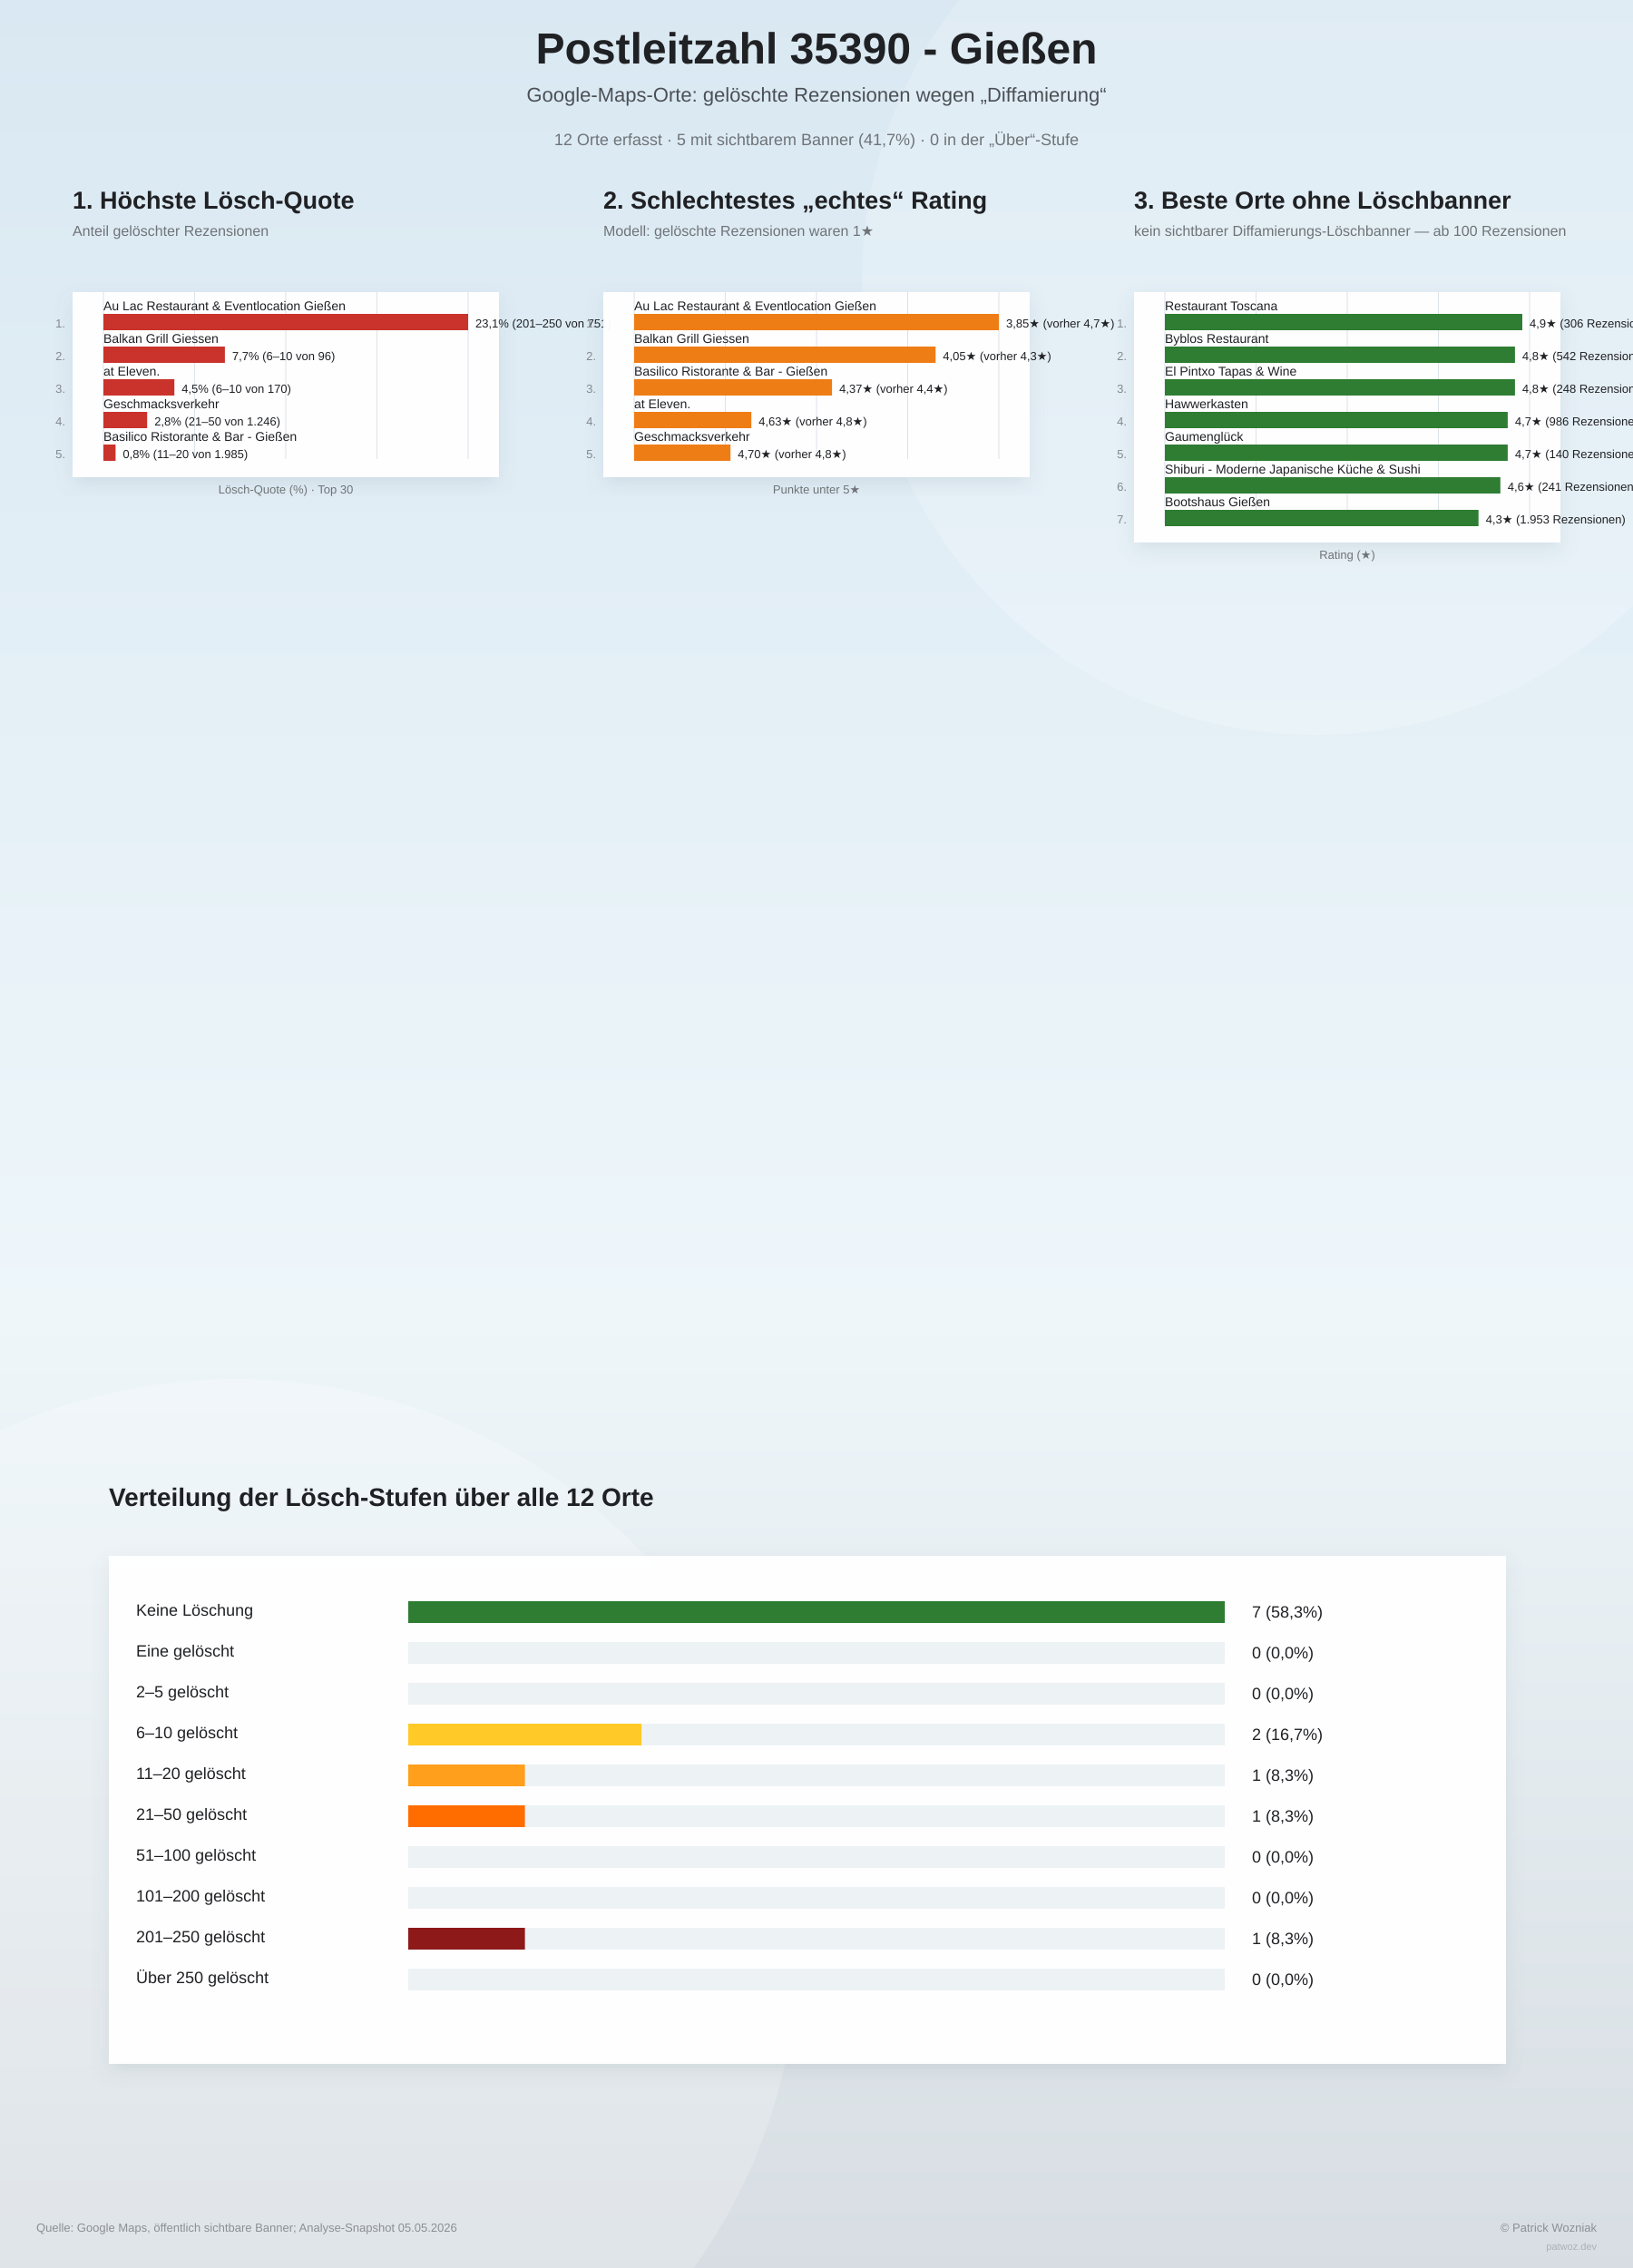
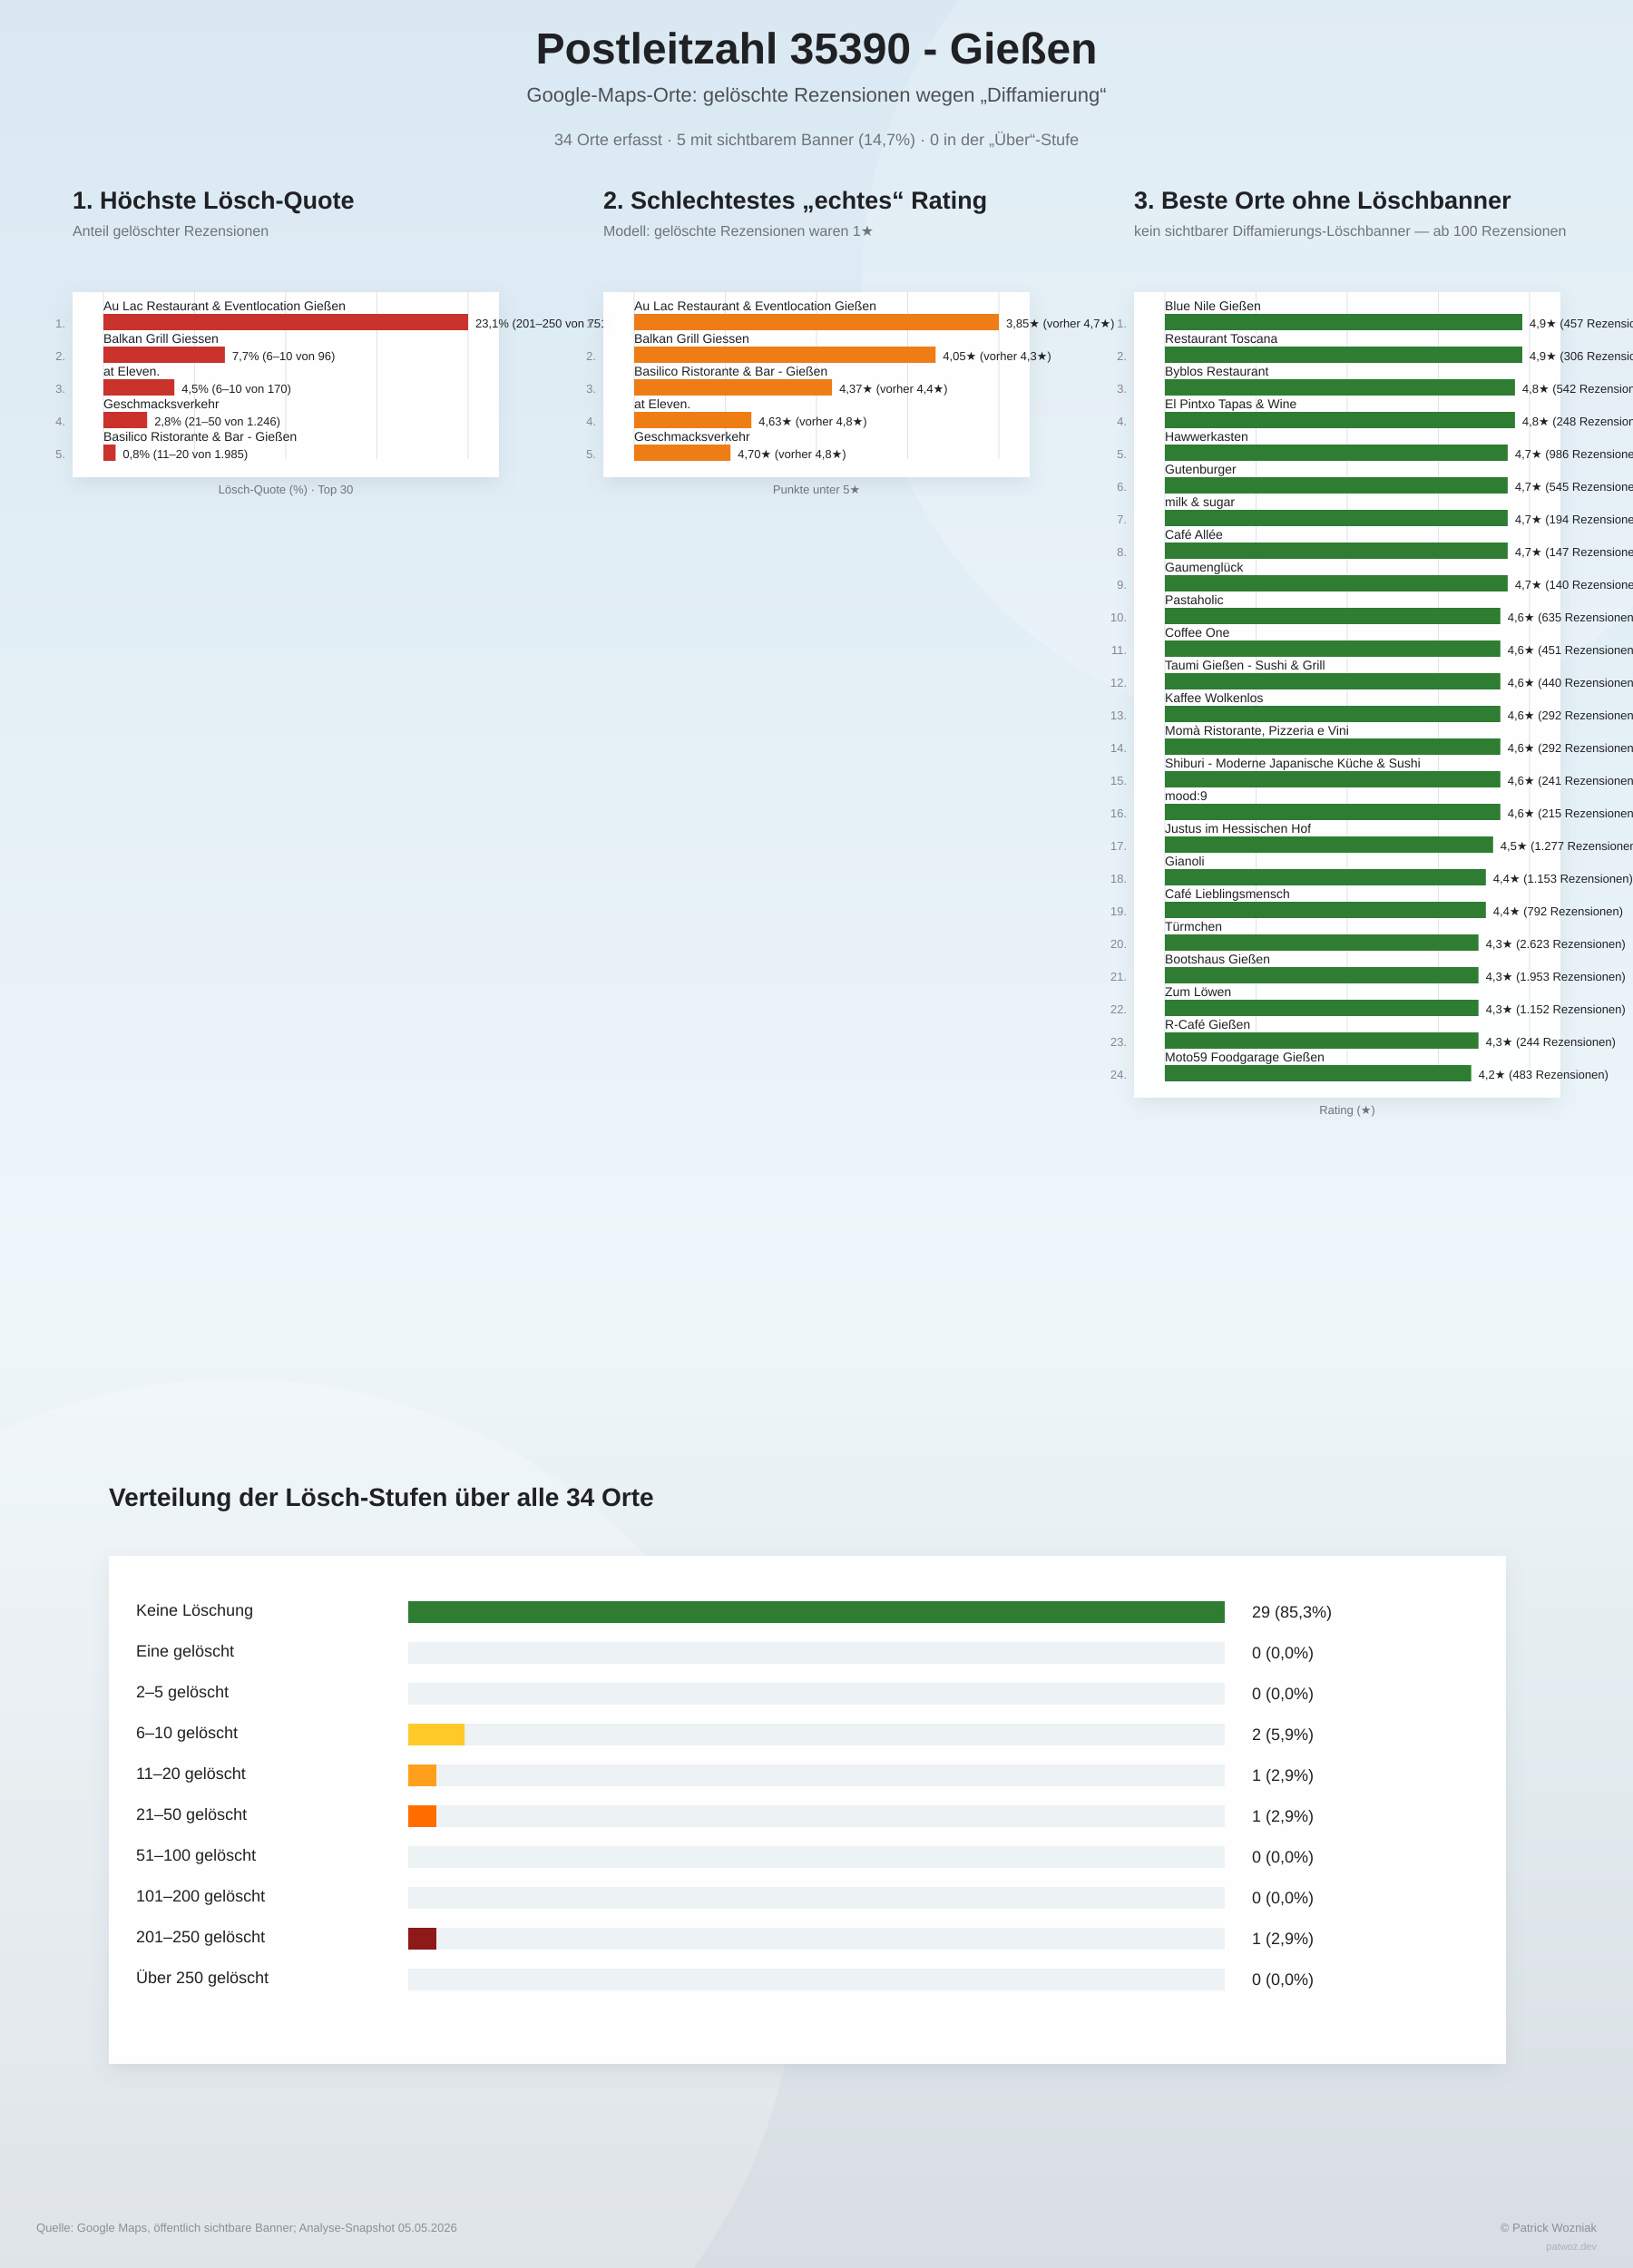
<svg xmlns="http://www.w3.org/2000/svg" width="1800" height="2500" viewBox="0 0 1800 2500">
  <defs>
    <linearGradient id="bg" x1="0" y1="0" x2="0" y2="1">
      <stop offset="0%" stop-color="#d9e8f2" />
      <stop offset="58%" stop-color="#eef6fa" />
      <stop offset="100%" stop-color="#d7dde2" />
    </linearGradient>
    <filter id="softShadow" x="-10%" y="-10%" width="120%" height="120%">
      <feDropShadow dx="0" dy="8" stdDeviation="10" flood-color="#6d7f8a" flood-opacity="0.16" />
    </filter>
  </defs>
  <rect width="100%" height="100%" fill="url(#bg)" />
  <circle cx="1450" cy="310" r="500" fill="#ffffff" opacity="0.18" />
  <circle cx="260" cy="2140" r="620" fill="#ffffff" opacity="0.20" />
  <text x="900" y="70" text-anchor="middle" font-family="Arial, sans-serif" font-size="48" font-weight="800" fill="#202124">Postleitzahl 35390 - Gießen</text>
  <text x="900" y="112" text-anchor="middle" font-family="Arial, sans-serif" font-size="22" fill="#4b5055">Google-Maps-Orte: gelöschte Rezensionen wegen „Diffamierung“</text>
-   <text x="900" y="160" text-anchor="middle" font-family="Arial, sans-serif" font-size="18" fill="#6f7377">12 Orte erfasst · 5 mit sichtbarem Banner (41,7%) · 0 in der „Über“-Stufe</text>
+   <text x="900" y="160" text-anchor="middle" font-family="Arial, sans-serif" font-size="18" fill="#6f7377">34 Orte erfasst · 5 mit sichtbarem Banner (14,7%) · 0 in der „Über“-Stufe</text>
  <g>
    <text x="80" y="230" font-family="Arial, sans-serif" font-size="27" font-weight="800" fill="#202124">1. Höchste Lösch-Quote</text>
    <text x="80" y="260" font-family="Arial, sans-serif" font-size="16" fill="#6f7377">Anteil gelöschter Rezensionen</text>
    <rect x="80" y="322" width="470" height="204" fill="#ffffff" opacity="0.96" filter="url(#softShadow)" />
    <line x1="114.0" y1="322" x2="114.0" y2="506.0" stroke="#dde3e8" stroke-width="1" />
    <line x1="214.5" y1="322" x2="214.5" y2="506.0" stroke="#dde3e8" stroke-width="1" />
    <line x1="315.0" y1="322" x2="315.0" y2="506.0" stroke="#dde3e8" stroke-width="1" />
    <line x1="415.5" y1="322" x2="415.5" y2="506.0" stroke="#dde3e8" stroke-width="1" />
    <line x1="516.0" y1="322" x2="516.0" y2="506.0" stroke="#dde3e8" stroke-width="1" />
    <text x="72" y="361.0" text-anchor="end" font-family="Arial, sans-serif" font-size="13" fill="#83888d">1.</text>
    <text x="114" y="342.0" font-family="Arial, sans-serif" font-size="14" fill="#202124">Au Lac Restaurant &amp; Eventlocation Gießen</text>
    <rect x="114" y="346.0" width="402.0" height="18" fill="#c9332c" />
    <text x="524.0" y="361.0" font-family="Arial, sans-serif" font-size="13" fill="#202124">23,1%  (201–250 von 751)</text>
    <text x="72" y="397.0" text-anchor="end" font-family="Arial, sans-serif" font-size="13" fill="#83888d">2.</text>
    <text x="114" y="378.0" font-family="Arial, sans-serif" font-size="14" fill="#202124">Balkan Grill Giessen</text>
    <rect x="114" y="382.0" width="133.9" height="18" fill="#c9332c" />
    <text x="255.9" y="397.0" font-family="Arial, sans-serif" font-size="13" fill="#202124">7,7%  (6–10 von 96)</text>
    <text x="72" y="433.0" text-anchor="end" font-family="Arial, sans-serif" font-size="13" fill="#83888d">3.</text>
    <text x="114" y="414.0" font-family="Arial, sans-serif" font-size="14" fill="#202124">at Eleven.</text>
    <rect x="114" y="418.0" width="78.2" height="18" fill="#c9332c" />
    <text x="200.2" y="433.0" font-family="Arial, sans-serif" font-size="13" fill="#202124">4,5%  (6–10 von 170)</text>
    <text x="72" y="469.0" text-anchor="end" font-family="Arial, sans-serif" font-size="13" fill="#83888d">4.</text>
    <text x="114" y="450.0" font-family="Arial, sans-serif" font-size="14" fill="#202124">Geschmacksverkehr</text>
    <rect x="114" y="454.0" width="48.2" height="18" fill="#c9332c" />
    <text x="170.2" y="469.0" font-family="Arial, sans-serif" font-size="13" fill="#202124">2,8%  (21–50 von 1.246)</text>
    <text x="72" y="505.0" text-anchor="end" font-family="Arial, sans-serif" font-size="13" fill="#83888d">5.</text>
    <text x="114" y="486.0" font-family="Arial, sans-serif" font-size="14" fill="#202124">Basilico Ristorante &amp; Bar - Gießen</text>
    <rect x="114" y="490.0" width="13.4" height="18" fill="#c9332c" />
    <text x="135.4" y="505.0" font-family="Arial, sans-serif" font-size="13" fill="#202124">0,8%  (11–20 von 1.985)</text>
    <text x="315" y="544.0" text-anchor="middle" font-family="Arial, sans-serif" font-size="13" fill="#6f7377">Lösch-Quote (%) · Top 30</text>
  </g>
  <g>
    <text x="665" y="230" font-family="Arial, sans-serif" font-size="27" font-weight="800" fill="#202124">2. Schlechtestes „echtes“ Rating</text>
    <text x="665" y="260" font-family="Arial, sans-serif" font-size="16" fill="#6f7377">Modell: gelöschte Rezensionen waren 1★</text>
    <rect x="665" y="322" width="470" height="204" fill="#ffffff" opacity="0.96" filter="url(#softShadow)" />
    <line x1="699.0" y1="322" x2="699.0" y2="506.0" stroke="#dde3e8" stroke-width="1" />
    <line x1="799.5" y1="322" x2="799.5" y2="506.0" stroke="#dde3e8" stroke-width="1" />
    <line x1="900.0" y1="322" x2="900.0" y2="506.0" stroke="#dde3e8" stroke-width="1" />
    <line x1="1000.5" y1="322" x2="1000.5" y2="506.0" stroke="#dde3e8" stroke-width="1" />
    <line x1="1101.0" y1="322" x2="1101.0" y2="506.0" stroke="#dde3e8" stroke-width="1" />
    <text x="657" y="361.0" text-anchor="end" font-family="Arial, sans-serif" font-size="13" fill="#83888d">1.</text>
    <text x="699" y="342.0" font-family="Arial, sans-serif" font-size="14" fill="#202124">Au Lac Restaurant &amp; Eventlocation Gießen</text>
    <rect x="699" y="346.0" width="402.0" height="18" fill="#ef7d16" />
    <text x="1109.0" y="361.0" font-family="Arial, sans-serif" font-size="13" fill="#202124">3,85★  (vorher 4,7★)</text>
    <text x="657" y="397.0" text-anchor="end" font-family="Arial, sans-serif" font-size="13" fill="#83888d">2.</text>
    <text x="699" y="378.0" font-family="Arial, sans-serif" font-size="14" fill="#202124">Balkan Grill Giessen</text>
    <rect x="699" y="382.0" width="332.3" height="18" fill="#ef7d16" />
    <text x="1039.3" y="397.0" font-family="Arial, sans-serif" font-size="13" fill="#202124">4,05★  (vorher 4,3★)</text>
    <text x="657" y="433.0" text-anchor="end" font-family="Arial, sans-serif" font-size="13" fill="#83888d">3.</text>
    <text x="699" y="414.0" font-family="Arial, sans-serif" font-size="14" fill="#202124">Basilico Ristorante &amp; Bar - Gießen</text>
    <rect x="699" y="418.0" width="218.1" height="18" fill="#ef7d16" />
    <text x="925.1" y="433.0" font-family="Arial, sans-serif" font-size="13" fill="#202124">4,37★  (vorher 4,4★)</text>
    <text x="657" y="469.0" text-anchor="end" font-family="Arial, sans-serif" font-size="13" fill="#83888d">4.</text>
    <text x="699" y="450.0" font-family="Arial, sans-serif" font-size="14" fill="#202124">at Eleven.</text>
    <rect x="699" y="454.0" width="129.2" height="18" fill="#ef7d16" />
    <text x="836.2" y="469.0" font-family="Arial, sans-serif" font-size="13" fill="#202124">4,63★  (vorher 4,8★)</text>
    <text x="657" y="505.0" text-anchor="end" font-family="Arial, sans-serif" font-size="13" fill="#83888d">5.</text>
    <text x="699" y="486.0" font-family="Arial, sans-serif" font-size="14" fill="#202124">Geschmacksverkehr</text>
    <rect x="699" y="490.0" width="106.2" height="18" fill="#ef7d16" />
    <text x="813.2" y="505.0" font-family="Arial, sans-serif" font-size="13" fill="#202124">4,70★  (vorher 4,8★)</text>
    <text x="900" y="544.0" text-anchor="middle" font-family="Arial, sans-serif" font-size="13" fill="#6f7377">Punkte unter 5★</text>
  </g>
  <g>
    <text x="1250" y="230" font-family="Arial, sans-serif" font-size="27" font-weight="800" fill="#202124">3. Beste Orte ohne Löschbanner</text>
    <text x="1250" y="260" font-family="Arial, sans-serif" font-size="16" fill="#6f7377">kein sichtbarer Diffamierungs-Löschbanner — ab 100 Rezensionen</text>
-     <rect x="1250" y="322" width="470" height="276" fill="#ffffff" opacity="0.96" filter="url(#softShadow)" />
-     <line x1="1284.0" y1="322" x2="1284.0" y2="578.0" stroke="#dde3e8" stroke-width="1" />
-     <line x1="1384.5" y1="322" x2="1384.5" y2="578.0" stroke="#dde3e8" stroke-width="1" />
-     <line x1="1485.0" y1="322" x2="1485.0" y2="578.0" stroke="#dde3e8" stroke-width="1" />
-     <line x1="1585.5" y1="322" x2="1585.5" y2="578.0" stroke="#dde3e8" stroke-width="1" />
-     <line x1="1686.0" y1="322" x2="1686.0" y2="578.0" stroke="#dde3e8" stroke-width="1" />
+     <rect x="1250" y="322" width="470" height="888" fill="#ffffff" opacity="0.96" filter="url(#softShadow)" />
+     <line x1="1284.0" y1="322" x2="1284.0" y2="1190.0" stroke="#dde3e8" stroke-width="1" />
+     <line x1="1384.5" y1="322" x2="1384.5" y2="1190.0" stroke="#dde3e8" stroke-width="1" />
+     <line x1="1485.0" y1="322" x2="1485.0" y2="1190.0" stroke="#dde3e8" stroke-width="1" />
+     <line x1="1585.5" y1="322" x2="1585.5" y2="1190.0" stroke="#dde3e8" stroke-width="1" />
+     <line x1="1686.0" y1="322" x2="1686.0" y2="1190.0" stroke="#dde3e8" stroke-width="1" />
    <text x="1242" y="361.0" text-anchor="end" font-family="Arial, sans-serif" font-size="13" fill="#83888d">1.</text>
-     <text x="1284" y="342.0" font-family="Arial, sans-serif" font-size="14" fill="#202124">Restaurant Toscana</text>
+     <text x="1284" y="342.0" font-family="Arial, sans-serif" font-size="14" fill="#202124">Blue Nile Gießen</text>
    <rect x="1284" y="346.0" width="394.0" height="18" fill="#2e7d32" />
-     <text x="1686.0" y="361.0" font-family="Arial, sans-serif" font-size="13" fill="#202124">4,9★  (306 Rezensionen)</text>
+     <text x="1686.0" y="361.0" font-family="Arial, sans-serif" font-size="13" fill="#202124">4,9★  (457 Rezensionen)</text>
    <text x="1242" y="397.0" text-anchor="end" font-family="Arial, sans-serif" font-size="13" fill="#83888d">2.</text>
-     <text x="1284" y="378.0" font-family="Arial, sans-serif" font-size="14" fill="#202124">Byblos Restaurant</text>
-     <rect x="1284" y="382.0" width="385.9" height="18" fill="#2e7d32" />
-     <text x="1677.9" y="397.0" font-family="Arial, sans-serif" font-size="13" fill="#202124">4,8★  (542 Rezensionen)</text>
+     <text x="1284" y="378.0" font-family="Arial, sans-serif" font-size="14" fill="#202124">Restaurant Toscana</text>
+     <rect x="1284" y="382.0" width="394.0" height="18" fill="#2e7d32" />
+     <text x="1686.0" y="397.0" font-family="Arial, sans-serif" font-size="13" fill="#202124">4,9★  (306 Rezensionen)</text>
    <text x="1242" y="433.0" text-anchor="end" font-family="Arial, sans-serif" font-size="13" fill="#83888d">3.</text>
-     <text x="1284" y="414.0" font-family="Arial, sans-serif" font-size="14" fill="#202124">El Pintxo Tapas &amp; Wine</text>
+     <text x="1284" y="414.0" font-family="Arial, sans-serif" font-size="14" fill="#202124">Byblos Restaurant</text>
    <rect x="1284" y="418.0" width="385.9" height="18" fill="#2e7d32" />
-     <text x="1677.9" y="433.0" font-family="Arial, sans-serif" font-size="13" fill="#202124">4,8★  (248 Rezensionen)</text>
+     <text x="1677.9" y="433.0" font-family="Arial, sans-serif" font-size="13" fill="#202124">4,8★  (542 Rezensionen)</text>
    <text x="1242" y="469.0" text-anchor="end" font-family="Arial, sans-serif" font-size="13" fill="#83888d">4.</text>
-     <text x="1284" y="450.0" font-family="Arial, sans-serif" font-size="14" fill="#202124">Hawwerkasten</text>
-     <rect x="1284" y="454.0" width="377.9" height="18" fill="#2e7d32" />
-     <text x="1669.9" y="469.0" font-family="Arial, sans-serif" font-size="13" fill="#202124">4,7★  (986 Rezensionen)</text>
+     <text x="1284" y="450.0" font-family="Arial, sans-serif" font-size="14" fill="#202124">El Pintxo Tapas &amp; Wine</text>
+     <rect x="1284" y="454.0" width="385.9" height="18" fill="#2e7d32" />
+     <text x="1677.9" y="469.0" font-family="Arial, sans-serif" font-size="13" fill="#202124">4,8★  (248 Rezensionen)</text>
    <text x="1242" y="505.0" text-anchor="end" font-family="Arial, sans-serif" font-size="13" fill="#83888d">5.</text>
-     <text x="1284" y="486.0" font-family="Arial, sans-serif" font-size="14" fill="#202124">Gaumenglück</text>
+     <text x="1284" y="486.0" font-family="Arial, sans-serif" font-size="14" fill="#202124">Hawwerkasten</text>
    <rect x="1284" y="490.0" width="377.9" height="18" fill="#2e7d32" />
-     <text x="1669.9" y="505.0" font-family="Arial, sans-serif" font-size="13" fill="#202124">4,7★  (140 Rezensionen)</text>
+     <text x="1669.9" y="505.0" font-family="Arial, sans-serif" font-size="13" fill="#202124">4,7★  (986 Rezensionen)</text>
    <text x="1242" y="541.0" text-anchor="end" font-family="Arial, sans-serif" font-size="13" fill="#83888d">6.</text>
-     <text x="1284" y="522.0" font-family="Arial, sans-serif" font-size="14" fill="#202124">Shiburi - Moderne Japanische Küche &amp; Sushi</text>
-     <rect x="1284" y="526.0" width="369.8" height="18" fill="#2e7d32" />
-     <text x="1661.8" y="541.0" font-family="Arial, sans-serif" font-size="13" fill="#202124">4,6★  (241 Rezensionen)</text>
+     <text x="1284" y="522.0" font-family="Arial, sans-serif" font-size="14" fill="#202124">Gutenburger</text>
+     <rect x="1284" y="526.0" width="377.9" height="18" fill="#2e7d32" />
+     <text x="1669.9" y="541.0" font-family="Arial, sans-serif" font-size="13" fill="#202124">4,7★  (545 Rezensionen)</text>
    <text x="1242" y="577.0" text-anchor="end" font-family="Arial, sans-serif" font-size="13" fill="#83888d">7.</text>
-     <text x="1284" y="558.0" font-family="Arial, sans-serif" font-size="14" fill="#202124">Bootshaus Gießen</text>
-     <rect x="1284" y="562.0" width="345.7" height="18" fill="#2e7d32" />
-     <text x="1637.7" y="577.0" font-family="Arial, sans-serif" font-size="13" fill="#202124">4,3★  (1.953 Rezensionen)</text>
-     <text x="1485" y="616.0" text-anchor="middle" font-family="Arial, sans-serif" font-size="13" fill="#6f7377">Rating (★)</text>
-   </g>
-   <g>
-     <text x="120" y="1660" font-family="Arial, sans-serif" font-size="28" font-weight="800" fill="#202124">Verteilung der Lösch-Stufen über alle 12 Orte</text>
+     <text x="1284" y="558.0" font-family="Arial, sans-serif" font-size="14" fill="#202124">milk &amp; sugar</text>
+     <rect x="1284" y="562.0" width="377.9" height="18" fill="#2e7d32" />
+     <text x="1669.9" y="577.0" font-family="Arial, sans-serif" font-size="13" fill="#202124">4,7★  (194 Rezensionen)</text>
+     <text x="1242" y="613.0" text-anchor="end" font-family="Arial, sans-serif" font-size="13" fill="#83888d">8.</text>
+     <text x="1284" y="594.0" font-family="Arial, sans-serif" font-size="14" fill="#202124">Café Allée</text>
+     <rect x="1284" y="598.0" width="377.9" height="18" fill="#2e7d32" />
+     <text x="1669.9" y="613.0" font-family="Arial, sans-serif" font-size="13" fill="#202124">4,7★  (147 Rezensionen)</text>
+     <text x="1242" y="649.0" text-anchor="end" font-family="Arial, sans-serif" font-size="13" fill="#83888d">9.</text>
+     <text x="1284" y="630.0" font-family="Arial, sans-serif" font-size="14" fill="#202124">Gaumenglück</text>
+     <rect x="1284" y="634.0" width="377.9" height="18" fill="#2e7d32" />
+     <text x="1669.9" y="649.0" font-family="Arial, sans-serif" font-size="13" fill="#202124">4,7★  (140 Rezensionen)</text>
+     <text x="1242" y="685.0" text-anchor="end" font-family="Arial, sans-serif" font-size="13" fill="#83888d">10.</text>
+     <text x="1284" y="666.0" font-family="Arial, sans-serif" font-size="14" fill="#202124">Pastaholic</text>
+     <rect x="1284" y="670.0" width="369.8" height="18" fill="#2e7d32" />
+     <text x="1661.8" y="685.0" font-family="Arial, sans-serif" font-size="13" fill="#202124">4,6★  (635 Rezensionen)</text>
+     <text x="1242" y="721.0" text-anchor="end" font-family="Arial, sans-serif" font-size="13" fill="#83888d">11.</text>
+     <text x="1284" y="702.0" font-family="Arial, sans-serif" font-size="14" fill="#202124">Coffee One</text>
+     <rect x="1284" y="706.0" width="369.8" height="18" fill="#2e7d32" />
+     <text x="1661.8" y="721.0" font-family="Arial, sans-serif" font-size="13" fill="#202124">4,6★  (451 Rezensionen)</text>
+     <text x="1242" y="757.0" text-anchor="end" font-family="Arial, sans-serif" font-size="13" fill="#83888d">12.</text>
+     <text x="1284" y="738.0" font-family="Arial, sans-serif" font-size="14" fill="#202124">Taumi Gießen - Sushi &amp; Grill</text>
+     <rect x="1284" y="742.0" width="369.8" height="18" fill="#2e7d32" />
+     <text x="1661.8" y="757.0" font-family="Arial, sans-serif" font-size="13" fill="#202124">4,6★  (440 Rezensionen)</text>
+     <text x="1242" y="793.0" text-anchor="end" font-family="Arial, sans-serif" font-size="13" fill="#83888d">13.</text>
+     <text x="1284" y="774.0" font-family="Arial, sans-serif" font-size="14" fill="#202124">Kaffee Wolkenlos</text>
+     <rect x="1284" y="778.0" width="369.8" height="18" fill="#2e7d32" />
+     <text x="1661.8" y="793.0" font-family="Arial, sans-serif" font-size="13" fill="#202124">4,6★  (292 Rezensionen)</text>
+     <text x="1242" y="829.0" text-anchor="end" font-family="Arial, sans-serif" font-size="13" fill="#83888d">14.</text>
+     <text x="1284" y="810.0" font-family="Arial, sans-serif" font-size="14" fill="#202124">Momà Ristorante, Pizzeria e Vini</text>
+     <rect x="1284" y="814.0" width="369.8" height="18" fill="#2e7d32" />
+     <text x="1661.8" y="829.0" font-family="Arial, sans-serif" font-size="13" fill="#202124">4,6★  (292 Rezensionen)</text>
+     <text x="1242" y="865.0" text-anchor="end" font-family="Arial, sans-serif" font-size="13" fill="#83888d">15.</text>
+     <text x="1284" y="846.0" font-family="Arial, sans-serif" font-size="14" fill="#202124">Shiburi - Moderne Japanische Küche &amp; Sushi</text>
+     <rect x="1284" y="850.0" width="369.8" height="18" fill="#2e7d32" />
+     <text x="1661.8" y="865.0" font-family="Arial, sans-serif" font-size="13" fill="#202124">4,6★  (241 Rezensionen)</text>
+     <text x="1242" y="901.0" text-anchor="end" font-family="Arial, sans-serif" font-size="13" fill="#83888d">16.</text>
+     <text x="1284" y="882.0" font-family="Arial, sans-serif" font-size="14" fill="#202124">mood:9</text>
+     <rect x="1284" y="886.0" width="369.8" height="18" fill="#2e7d32" />
+     <text x="1661.8" y="901.0" font-family="Arial, sans-serif" font-size="13" fill="#202124">4,6★  (215 Rezensionen)</text>
+     <text x="1242" y="937.0" text-anchor="end" font-family="Arial, sans-serif" font-size="13" fill="#83888d">17.</text>
+     <text x="1284" y="918.0" font-family="Arial, sans-serif" font-size="14" fill="#202124">Justus im Hessischen Hof</text>
+     <rect x="1284" y="922.0" width="361.8" height="18" fill="#2e7d32" />
+     <text x="1653.8" y="937.0" font-family="Arial, sans-serif" font-size="13" fill="#202124">4,5★  (1.277 Rezensionen)</text>
+     <text x="1242" y="973.0" text-anchor="end" font-family="Arial, sans-serif" font-size="13" fill="#83888d">18.</text>
+     <text x="1284" y="954.0" font-family="Arial, sans-serif" font-size="14" fill="#202124">Gianoli</text>
+     <rect x="1284" y="958.0" width="353.8" height="18" fill="#2e7d32" />
+     <text x="1645.8" y="973.0" font-family="Arial, sans-serif" font-size="13" fill="#202124">4,4★  (1.153 Rezensionen)</text>
+     <text x="1242" y="1009.0" text-anchor="end" font-family="Arial, sans-serif" font-size="13" fill="#83888d">19.</text>
+     <text x="1284" y="990.0" font-family="Arial, sans-serif" font-size="14" fill="#202124">Café Lieblingsmensch</text>
+     <rect x="1284" y="994.0" width="353.8" height="18" fill="#2e7d32" />
+     <text x="1645.8" y="1009.0" font-family="Arial, sans-serif" font-size="13" fill="#202124">4,4★  (792 Rezensionen)</text>
+     <text x="1242" y="1045.0" text-anchor="end" font-family="Arial, sans-serif" font-size="13" fill="#83888d">20.</text>
+     <text x="1284" y="1026.0" font-family="Arial, sans-serif" font-size="14" fill="#202124">Türmchen</text>
+     <rect x="1284" y="1030.0" width="345.7" height="18" fill="#2e7d32" />
+     <text x="1637.7" y="1045.0" font-family="Arial, sans-serif" font-size="13" fill="#202124">4,3★  (2.623 Rezensionen)</text>
+     <text x="1242" y="1081.0" text-anchor="end" font-family="Arial, sans-serif" font-size="13" fill="#83888d">21.</text>
+     <text x="1284" y="1062.0" font-family="Arial, sans-serif" font-size="14" fill="#202124">Bootshaus Gießen</text>
+     <rect x="1284" y="1066.0" width="345.7" height="18" fill="#2e7d32" />
+     <text x="1637.7" y="1081.0" font-family="Arial, sans-serif" font-size="13" fill="#202124">4,3★  (1.953 Rezensionen)</text>
+     <text x="1242" y="1117.0" text-anchor="end" font-family="Arial, sans-serif" font-size="13" fill="#83888d">22.</text>
+     <text x="1284" y="1098.0" font-family="Arial, sans-serif" font-size="14" fill="#202124">Zum Löwen</text>
+     <rect x="1284" y="1102.0" width="345.7" height="18" fill="#2e7d32" />
+     <text x="1637.7" y="1117.0" font-family="Arial, sans-serif" font-size="13" fill="#202124">4,3★  (1.152 Rezensionen)</text>
+     <text x="1242" y="1153.0" text-anchor="end" font-family="Arial, sans-serif" font-size="13" fill="#83888d">23.</text>
+     <text x="1284" y="1134.0" font-family="Arial, sans-serif" font-size="14" fill="#202124">R-Café Gießen</text>
+     <rect x="1284" y="1138.0" width="345.7" height="18" fill="#2e7d32" />
+     <text x="1637.7" y="1153.0" font-family="Arial, sans-serif" font-size="13" fill="#202124">4,3★  (244 Rezensionen)</text>
+     <text x="1242" y="1189.0" text-anchor="end" font-family="Arial, sans-serif" font-size="13" fill="#83888d">24.</text>
+     <text x="1284" y="1170.0" font-family="Arial, sans-serif" font-size="14" fill="#202124">Moto59 Foodgarage Gießen</text>
+     <rect x="1284" y="1174.0" width="337.7" height="18" fill="#2e7d32" />
+     <text x="1629.7" y="1189.0" font-family="Arial, sans-serif" font-size="13" fill="#202124">4,2★  (483 Rezensionen)</text>
+     <text x="1485" y="1228.0" text-anchor="middle" font-family="Arial, sans-serif" font-size="13" fill="#6f7377">Rating (★)</text>
+   </g>
+   <g>
+     <text x="120" y="1660" font-family="Arial, sans-serif" font-size="28" font-weight="800" fill="#202124">Verteilung der Lösch-Stufen über alle 34 Orte</text>
    <rect x="120" y="1715" width="1540" height="560" fill="#ffffff" opacity="0.96" filter="url(#softShadow)" />
    <text x="150" y="1781" font-family="Arial, sans-serif" font-size="18" fill="#202124">Keine Löschung</text>
    <rect x="450" y="1765" width="900" height="24" fill="#edf2f5" />
    <rect x="450" y="1765" width="900.0" height="24" fill="#2e7d32" />
-     <text x="1380" y="1783" font-family="Arial, sans-serif" font-size="18" fill="#202124">7 (58,3%)</text>
+     <text x="1380" y="1783" font-family="Arial, sans-serif" font-size="18" fill="#202124">29 (85,3%)</text>
    <text x="150" y="1826" font-family="Arial, sans-serif" font-size="18" fill="#202124">Eine gelöscht</text>
    <rect x="450" y="1810" width="900" height="24" fill="#edf2f5" />
    <rect x="450" y="1810" width="0.0" height="24" fill="#8bc34a" />
    <text x="1380" y="1828" font-family="Arial, sans-serif" font-size="18" fill="#202124">0 (0,0%)</text>
    <text x="150" y="1871" font-family="Arial, sans-serif" font-size="18" fill="#202124">2–5 gelöscht</text>
    <rect x="450" y="1855" width="900" height="24" fill="#edf2f5" />
    <rect x="450" y="1855" width="0.0" height="24" fill="#cddc39" />
    <text x="1380" y="1873" font-family="Arial, sans-serif" font-size="18" fill="#202124">0 (0,0%)</text>
    <text x="150" y="1916" font-family="Arial, sans-serif" font-size="18" fill="#202124">6–10 gelöscht</text>
    <rect x="450" y="1900" width="900" height="24" fill="#edf2f5" />
-     <rect x="450" y="1900" width="257.1" height="24" fill="#ffca28" />
-     <text x="1380" y="1918" font-family="Arial, sans-serif" font-size="18" fill="#202124">2 (16,7%)</text>
+     <rect x="450" y="1900" width="62.1" height="24" fill="#ffca28" />
+     <text x="1380" y="1918" font-family="Arial, sans-serif" font-size="18" fill="#202124">2 (5,9%)</text>
    <text x="150" y="1961" font-family="Arial, sans-serif" font-size="18" fill="#202124">11–20 gelöscht</text>
    <rect x="450" y="1945" width="900" height="24" fill="#edf2f5" />
-     <rect x="450" y="1945" width="128.6" height="24" fill="#ff9f1c" />
-     <text x="1380" y="1963" font-family="Arial, sans-serif" font-size="18" fill="#202124">1 (8,3%)</text>
+     <rect x="450" y="1945" width="31.0" height="24" fill="#ff9f1c" />
+     <text x="1380" y="1963" font-family="Arial, sans-serif" font-size="18" fill="#202124">1 (2,9%)</text>
    <text x="150" y="2006" font-family="Arial, sans-serif" font-size="18" fill="#202124">21–50 gelöscht</text>
    <rect x="450" y="1990" width="900" height="24" fill="#edf2f5" />
-     <rect x="450" y="1990" width="128.6" height="24" fill="#ff6d00" />
-     <text x="1380" y="2008" font-family="Arial, sans-serif" font-size="18" fill="#202124">1 (8,3%)</text>
+     <rect x="450" y="1990" width="31.0" height="24" fill="#ff6d00" />
+     <text x="1380" y="2008" font-family="Arial, sans-serif" font-size="18" fill="#202124">1 (2,9%)</text>
    <text x="150" y="2051" font-family="Arial, sans-serif" font-size="18" fill="#202124">51–100 gelöscht</text>
    <rect x="450" y="2035" width="900" height="24" fill="#edf2f5" />
    <rect x="450" y="2035" width="0.0" height="24" fill="#e5391b" />
    <text x="1380" y="2053" font-family="Arial, sans-serif" font-size="18" fill="#202124">0 (0,0%)</text>
    <text x="150" y="2096" font-family="Arial, sans-serif" font-size="18" fill="#202124">101–200 gelöscht</text>
    <rect x="450" y="2080" width="900" height="24" fill="#edf2f5" />
    <rect x="450" y="2080" width="0.0" height="24" fill="#c62828" />
    <text x="1380" y="2098" font-family="Arial, sans-serif" font-size="18" fill="#202124">0 (0,0%)</text>
    <text x="150" y="2141" font-family="Arial, sans-serif" font-size="18" fill="#202124">201–250 gelöscht</text>
    <rect x="450" y="2125" width="900" height="24" fill="#edf2f5" />
-     <rect x="450" y="2125" width="128.6" height="24" fill="#8e1919" />
-     <text x="1380" y="2143" font-family="Arial, sans-serif" font-size="18" fill="#202124">1 (8,3%)</text>
+     <rect x="450" y="2125" width="31.0" height="24" fill="#8e1919" />
+     <text x="1380" y="2143" font-family="Arial, sans-serif" font-size="18" fill="#202124">1 (2,9%)</text>
    <text x="150" y="2186" font-family="Arial, sans-serif" font-size="18" fill="#202124">Über 250 gelöscht</text>
    <rect x="450" y="2170" width="900" height="24" fill="#edf2f5" />
    <rect x="450" y="2170" width="0.0" height="24" fill="#5b0f0f" />
    <text x="1380" y="2188" font-family="Arial, sans-serif" font-size="18" fill="#202124">0 (0,0%)</text>
  </g>
  <text x="40" y="2460" font-family="Arial, sans-serif" font-size="13" fill="#8a8f94">Quelle: Google Maps, öffentlich sichtbare Banner; Analyse-Snapshot 05.05.2026</text>
  <text x="1760" y="2460" text-anchor="end" font-family="Arial, sans-serif" font-size="13" fill="#8a8f94">© <a href="https://patwoz.dev" target="_blank" style="fill:#8a8f94;text-decoration:none">Patrick Wozniak</a>
  </text>
  <text x="1760" y="2480" text-anchor="end" font-family="Arial, sans-serif" font-size="11" fill="#aab0b5">patwoz.dev</text>
</svg>
